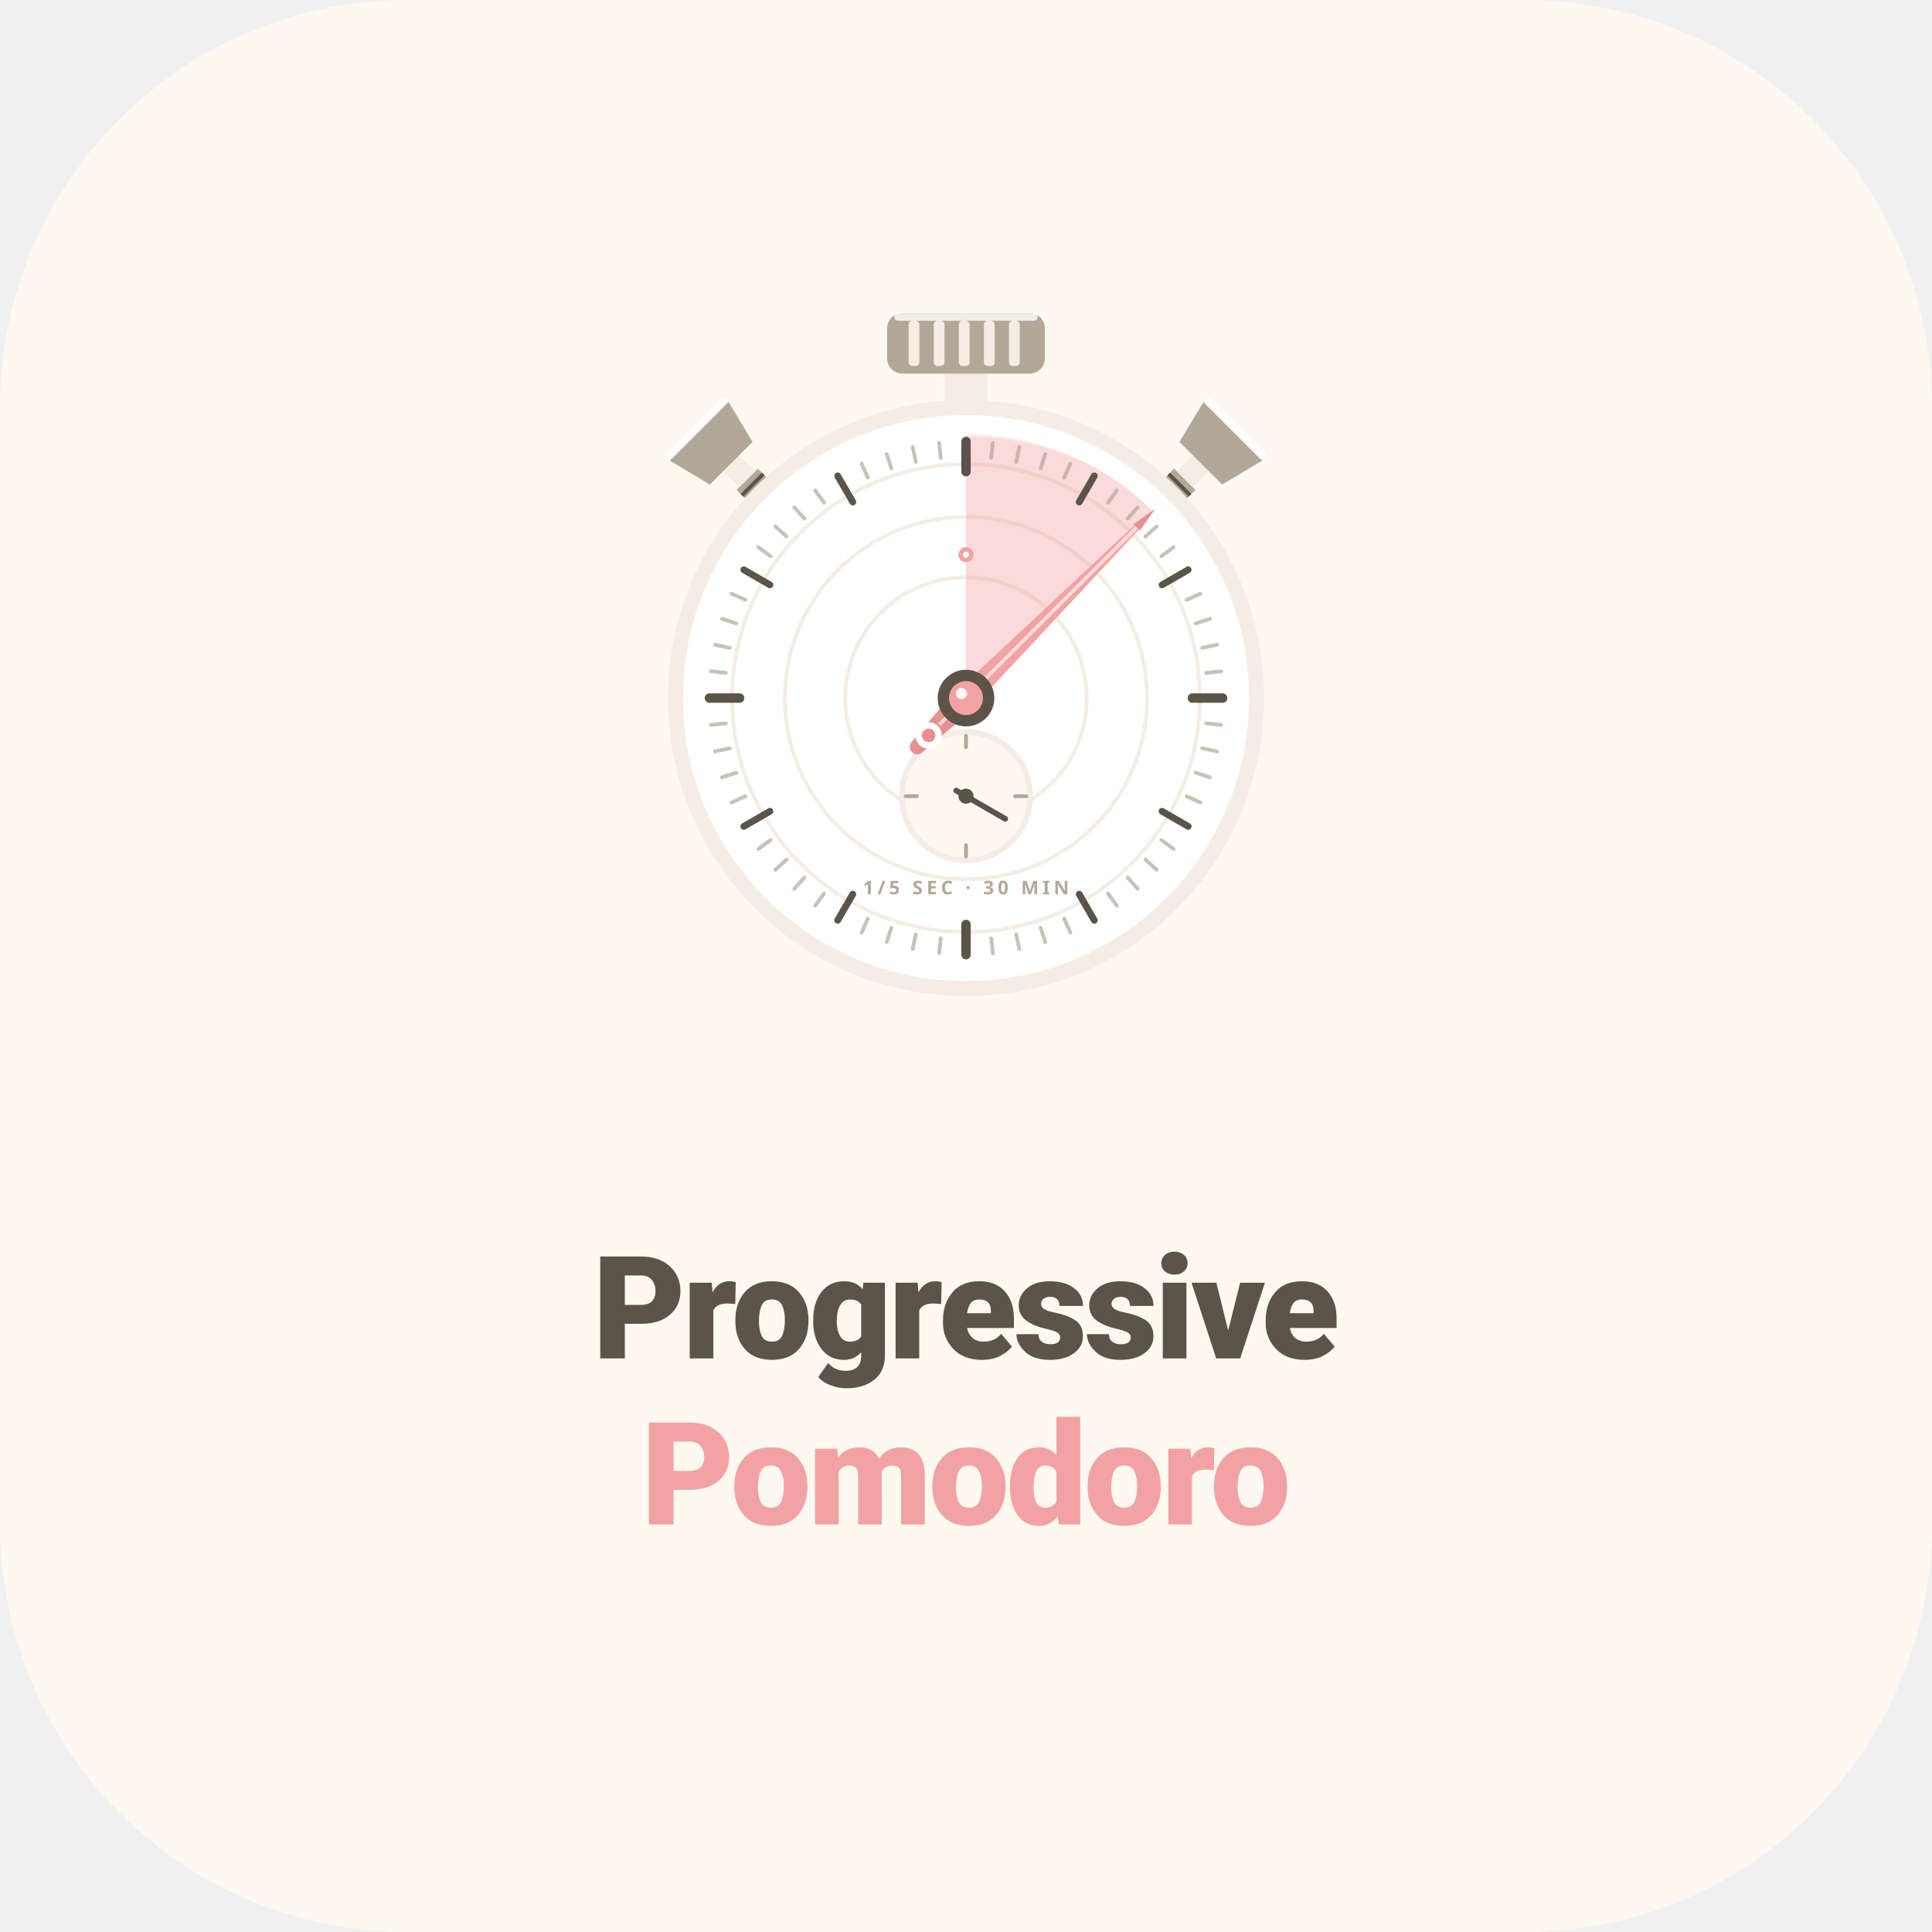
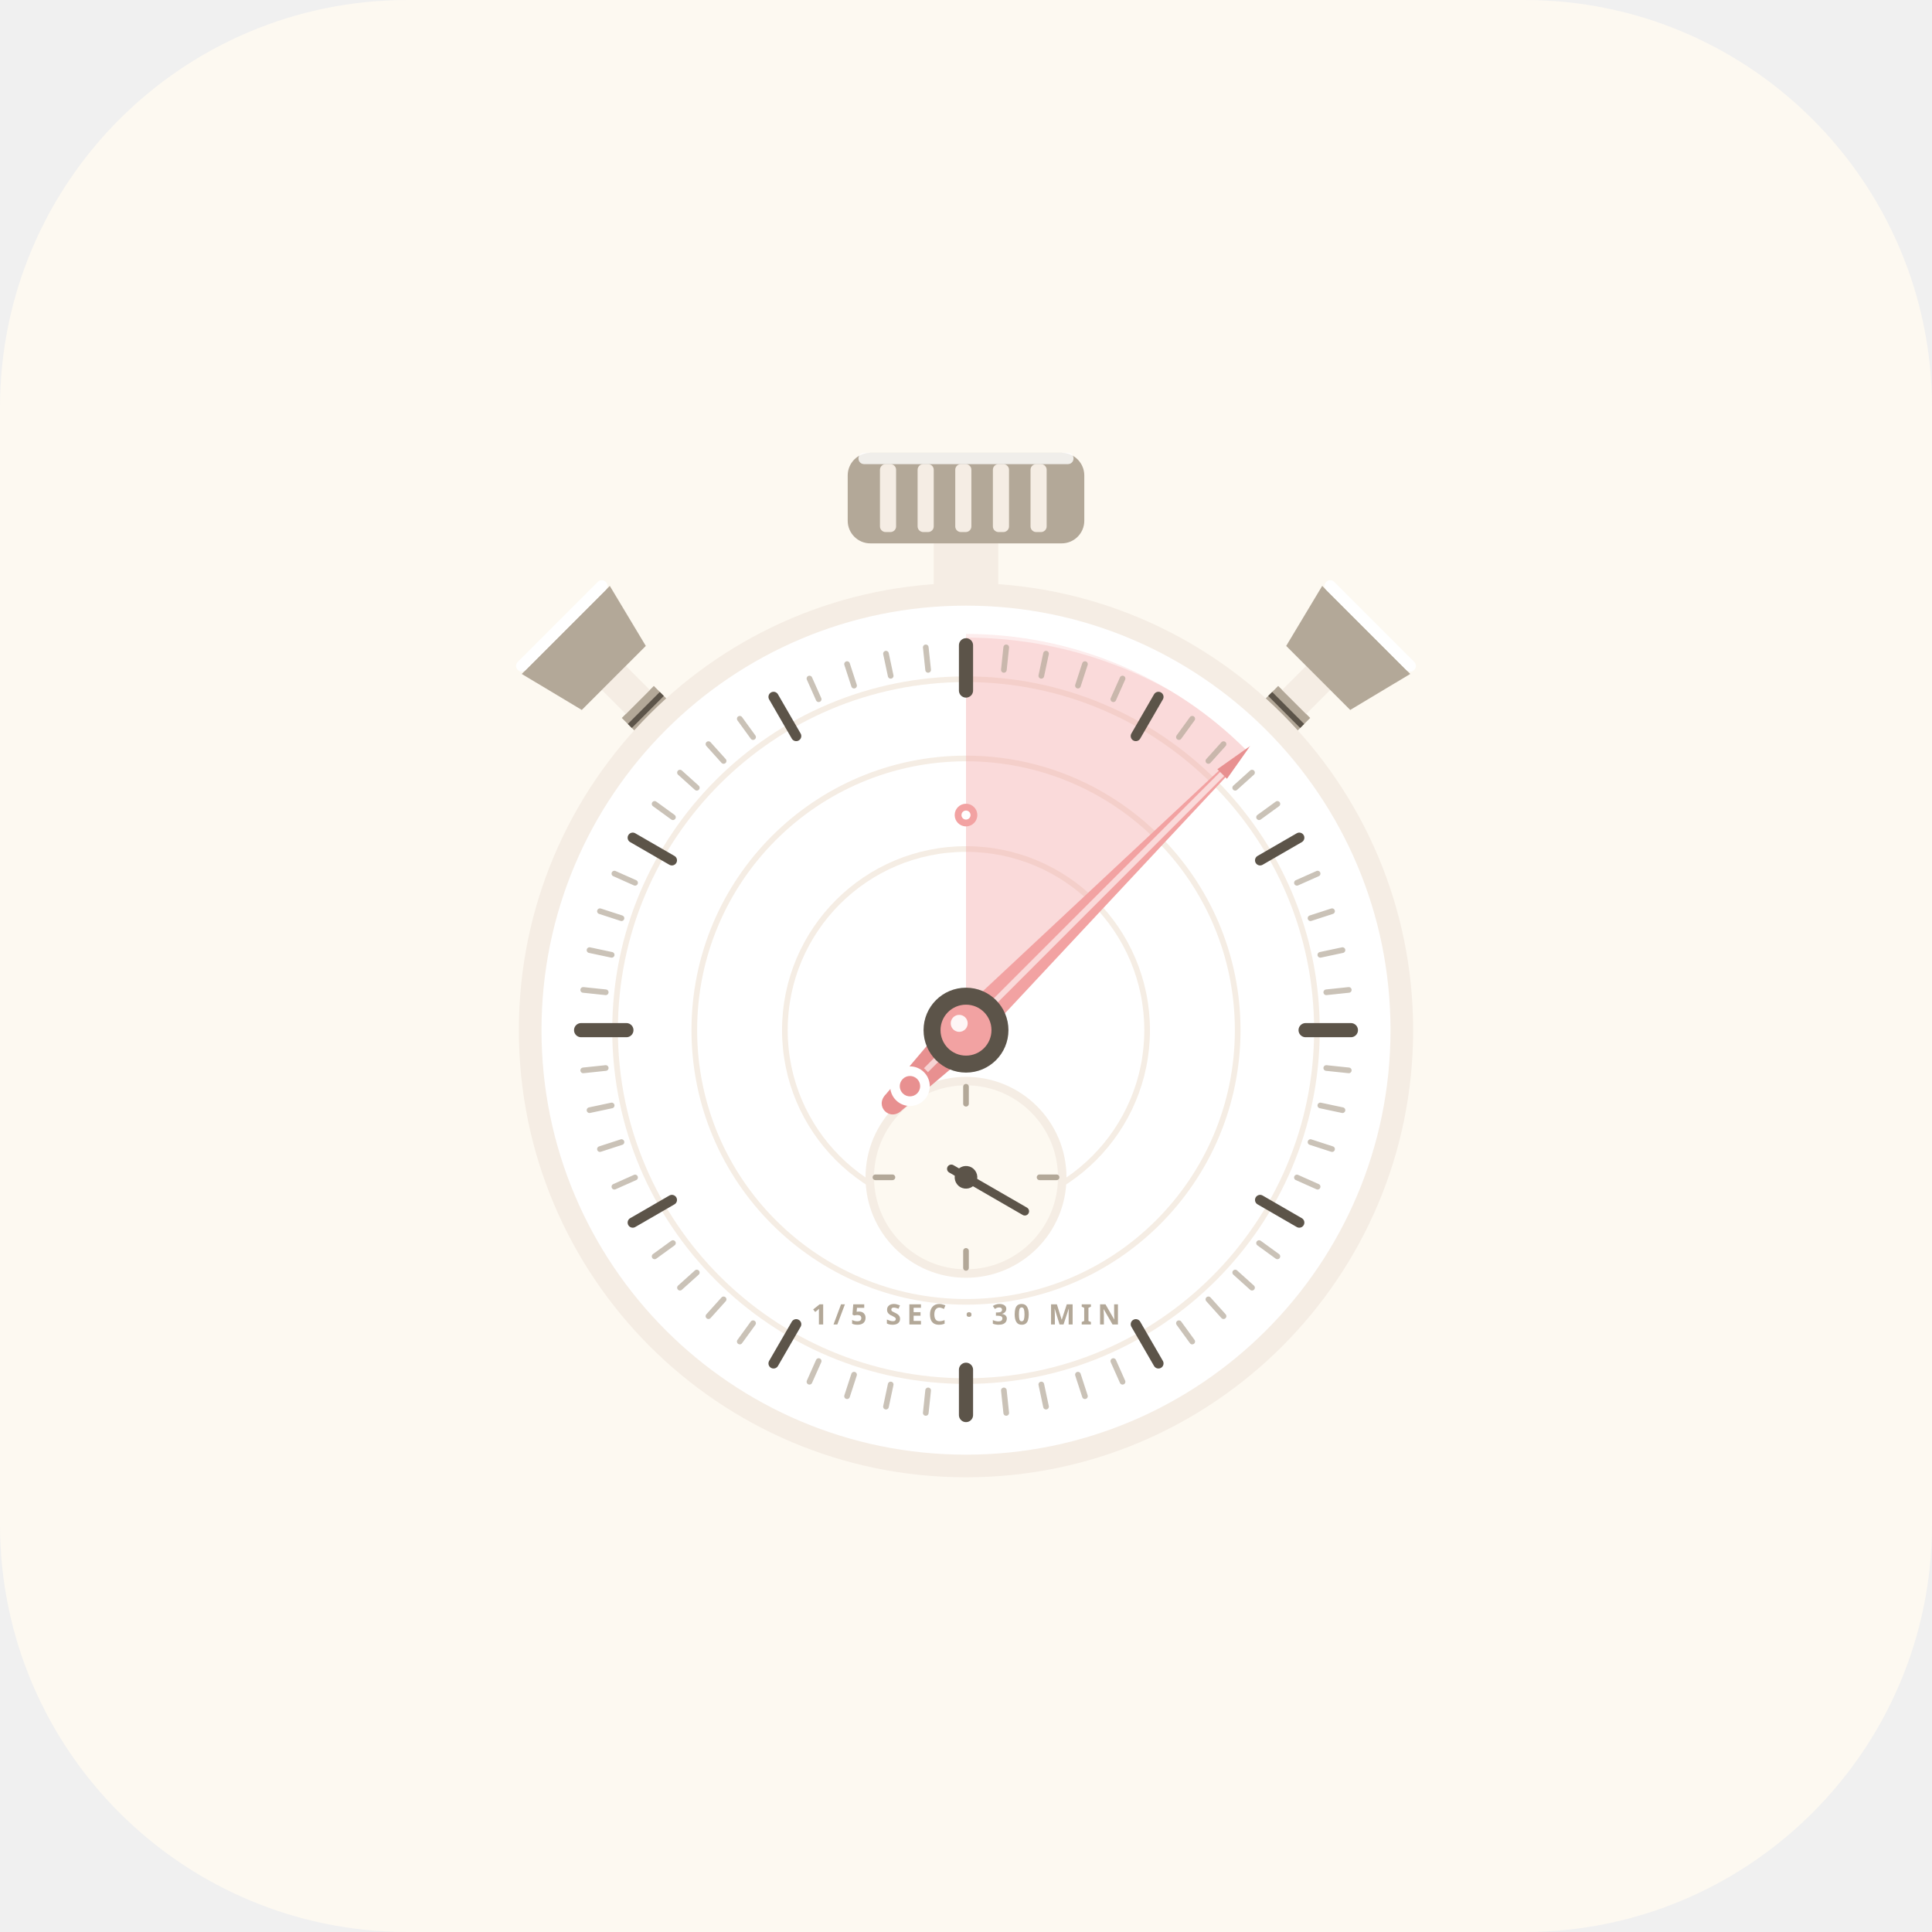
<svg xmlns="http://www.w3.org/2000/svg" viewBox="0 0 512 512" width="100%" height="100%">
  <rect width="512" height="512" rx="108" fill="#FDF9F1" />
-   <g transform="translate(256, 185)">
+   <g transform="translate(256, 273) scale(1.5)">
    <g transform="rotate(-45)">
      <g transform="translate(0, -78)">
        <rect x="-4" y="-4" width="8" height="6" fill="#B3A898" />
        <line x1="-4" y1="-2" x2="4" y2="-2" stroke="#5C5449" stroke-width="1" />
        <rect x="-3" y="-10" width="6" height="6" fill="#F5EDE4" />
        <path d="M -11 -22 L 11 -22 L 8 -10 L -8 -10 Z" fill="#B3A898" />
        <rect x="-11" y="-24" width="22" height="2" rx="1" fill="#FFFFFF" />
      </g>
    </g>
    <g transform="rotate(45)">
      <g transform="translate(0, -78)">
        <rect x="-4" y="-4" width="8" height="6" fill="#B3A898" />
        <line x1="-4" y1="-2" x2="4" y2="-2" stroke="#5C5449" stroke-width="1" />
        <rect x="-3" y="-10" width="6" height="6" fill="#F5EDE4" />
        <path d="M -11 -22 L 11 -22 L 8 -10 L -8 -10 Z" fill="#B3A898" />
        <rect x="-11" y="-24" width="22" height="2" rx="1" fill="#FFFFFF" />
      </g>
    </g>
    <g transform="translate(0, -84)">
      <rect x="-5.7" y="-2" width="11.4" height="14" fill="#F5EDE4" />
      <rect x="-7.6" y="6" width="15.2" height="4" rx="1" fill="#B3A898" />
      <rect x="-20.9" y="-18" width="41.8" height="16" rx="4" fill="#B3A898" />
      <g fill="#F5EDE4">
        <rect x="-15.2" y="-16" width="2.85" height="12" rx="1" />
        <rect x="-8.55" y="-16" width="2.85" height="12" rx="1" />
        <rect x="-1.9" y="-16" width="2.85" height="12" rx="1" />
        <rect x="4.75" y="-16" width="2.85" height="12" rx="1" />
        <rect x="11.4" y="-16" width="2.85" height="12" rx="1" />
      </g>
      <rect x="-19" y="-18" width="38" height="2" rx="1" fill="#FFFFFF" opacity="0.8" />
    </g>
    <circle cx="0" cy="0" r="79" fill="#F5EDE4" />
    <circle cx="0" cy="0" r="76" fill="#FFFFFF" stroke="#F5EDE4" stroke-width="2" />
    <circle cx="0" cy="0" r="62" fill="none" stroke="#F5EDE4" stroke-width="1" />
    <circle cx="0" cy="0" r="48" fill="none" stroke="#F5EDE4" stroke-width="1" />
    <circle cx="0" cy="0" r="32" fill="none" stroke="#F5EDE4" stroke-width="1" />
    <path d="M 0 0 L 0 -70 A 70 70 0 0 1 49.5 -49.5 Z" fill="#F2A2A2" opacity="0.4" />
    <g stroke="#B3A898" stroke-width="1" stroke-linecap="round" opacity="0.7">
      <line x1="0" y1="-68" x2="0" y2="-64" transform="rotate(6)" />
      <line x1="0" y1="-68" x2="0" y2="-64" transform="rotate(12)" />
      <line x1="0" y1="-68" x2="0" y2="-64" transform="rotate(18)" />
      <line x1="0" y1="-68" x2="0" y2="-64" transform="rotate(24)" />
      <line x1="0" y1="-68" x2="0" y2="-64" transform="rotate(36)" />
      <line x1="0" y1="-68" x2="0" y2="-64" transform="rotate(42)" />
      <line x1="0" y1="-68" x2="0" y2="-64" transform="rotate(48)" />
      <line x1="0" y1="-68" x2="0" y2="-64" transform="rotate(54)" />
      <line x1="0" y1="-68" x2="0" y2="-64" transform="rotate(66)" />
      <line x1="0" y1="-68" x2="0" y2="-64" transform="rotate(72)" />
      <line x1="0" y1="-68" x2="0" y2="-64" transform="rotate(78)" />
      <line x1="0" y1="-68" x2="0" y2="-64" transform="rotate(84)" />
      <line x1="0" y1="-68" x2="0" y2="-64" transform="rotate(96)" />
      <line x1="0" y1="-68" x2="0" y2="-64" transform="rotate(102)" />
      <line x1="0" y1="-68" x2="0" y2="-64" transform="rotate(108)" />
      <line x1="0" y1="-68" x2="0" y2="-64" transform="rotate(114)" />
      <line x1="0" y1="-68" x2="0" y2="-64" transform="rotate(126)" />
      <line x1="0" y1="-68" x2="0" y2="-64" transform="rotate(132)" />
      <line x1="0" y1="-68" x2="0" y2="-64" transform="rotate(138)" />
      <line x1="0" y1="-68" x2="0" y2="-64" transform="rotate(144)" />
      <line x1="0" y1="-68" x2="0" y2="-64" transform="rotate(156)" />
      <line x1="0" y1="-68" x2="0" y2="-64" transform="rotate(162)" />
      <line x1="0" y1="-68" x2="0" y2="-64" transform="rotate(168)" />
      <line x1="0" y1="-68" x2="0" y2="-64" transform="rotate(174)" />
      <line x1="0" y1="-68" x2="0" y2="-64" transform="rotate(186)" />
      <line x1="0" y1="-68" x2="0" y2="-64" transform="rotate(192)" />
      <line x1="0" y1="-68" x2="0" y2="-64" transform="rotate(198)" />
      <line x1="0" y1="-68" x2="0" y2="-64" transform="rotate(204)" />
      <line x1="0" y1="-68" x2="0" y2="-64" transform="rotate(216)" />
      <line x1="0" y1="-68" x2="0" y2="-64" transform="rotate(222)" />
      <line x1="0" y1="-68" x2="0" y2="-64" transform="rotate(228)" />
      <line x1="0" y1="-68" x2="0" y2="-64" transform="rotate(234)" />
      <line x1="0" y1="-68" x2="0" y2="-64" transform="rotate(246)" />
      <line x1="0" y1="-68" x2="0" y2="-64" transform="rotate(252)" />
      <line x1="0" y1="-68" x2="0" y2="-64" transform="rotate(258)" />
      <line x1="0" y1="-68" x2="0" y2="-64" transform="rotate(264)" />
      <line x1="0" y1="-68" x2="0" y2="-64" transform="rotate(276)" />
      <line x1="0" y1="-68" x2="0" y2="-64" transform="rotate(282)" />
      <line x1="0" y1="-68" x2="0" y2="-64" transform="rotate(288)" />
      <line x1="0" y1="-68" x2="0" y2="-64" transform="rotate(294)" />
      <line x1="0" y1="-68" x2="0" y2="-64" transform="rotate(306)" />
      <line x1="0" y1="-68" x2="0" y2="-64" transform="rotate(312)" />
      <line x1="0" y1="-68" x2="0" y2="-64" transform="rotate(318)" />
      <line x1="0" y1="-68" x2="0" y2="-64" transform="rotate(324)" />
      <line x1="0" y1="-68" x2="0" y2="-64" transform="rotate(336)" />
      <line x1="0" y1="-68" x2="0" y2="-64" transform="rotate(342)" />
      <line x1="0" y1="-68" x2="0" y2="-64" transform="rotate(348)" />
      <line x1="0" y1="-68" x2="0" y2="-64" transform="rotate(354)" />
    </g>
    <g stroke="#5C5449" stroke-width="2.5" stroke-linecap="round">
      <line x1="0" y1="-60" x2="0" y2="-68" />
      <line x1="60" y1="0" x2="68" y2="0" />
      <line x1="0" y1="60" x2="0" y2="68" />
      <line x1="-60" y1="0" x2="-68" y2="0" />
      <line x1="30" y1="-51.96" x2="34" y2="-58.88" stroke-width="1.8" />
      <line x1="51.96" y1="-30" x2="58.88" y2="-34" stroke-width="1.8" />
      <line x1="51.96" y1="30" x2="58.88" y2="34" stroke-width="1.8" />
      <line x1="30" y1="51.96" x2="34" y2="58.88" stroke-width="1.8" />
      <line x1="-30" y1="51.96" x2="-34" y2="58.88" stroke-width="1.8" />
      <line x1="-51.96" y1="30" x2="-58.88" y2="34" stroke-width="1.8" />
      <line x1="-51.96" y1="-30" x2="-58.88" y2="-34" stroke-width="1.8" />
      <line x1="-30" y1="-51.96" x2="-34" y2="-58.88" stroke-width="1.8" />
    </g>
    <text x="0" y="52" font-family="System-UI, sans-serif" font-size="5" font-weight="800" fill="#B3A898" text-anchor="middle" letter-spacing="1px">1/5 SEC · 30 MIN</text>
    <circle cx="0" cy="-38" r="2" fill="#F2A2A2" />
    <circle cx="0" cy="-38" r="0.8" fill="#FFFFFF" />
    <g transform="translate(0, 26)">
      <circle cx="0" cy="0" r="17" fill="#FDF9F1" stroke="#F5EDE4" stroke-width="1.5" />
      <g stroke="#B3A898" stroke-width="1" stroke-linecap="round">
        <line x1="0" y1="-13" x2="0" y2="-16" />
        <line x1="13" y1="0" x2="16" y2="0" />
        <line x1="0" y1="13" x2="0" y2="16" />
        <line x1="-13" y1="0" x2="-16" y2="0" />
      </g>
      <g transform="rotate(120)">
        <line x1="0" y1="3" x2="0" y2="-12" stroke="#5C5449" stroke-width="1.5" stroke-linecap="round" />
        <circle cx="0" cy="0" r="2" fill="#5C5449" />
      </g>
    </g>
    <g transform="rotate(45)">
      <path d="M -3.5 0 L -2 18 C -2 21, 2 21, 2 18 L 3.5 0 Z" fill="#E89090" />
      <circle cx="0" cy="14" r="3.5" fill="#FFFFFF" />
      <circle cx="0" cy="14" r="1.8" fill="#E89090" />
      <path d="M -3 0 L -0.8 -65 L 0.8 -65 L 3 0 Z" fill="#F2A2A2" />
      <polygon points="0,-71 -1.2,-64 1.2,-64" fill="#E89090" />
      <line x1="0" y1="-64" x2="0" y2="10" stroke="#FFFFFF" stroke-width="1" opacity="0.6" />
    </g>
    <circle cx="0" cy="0" r="7.5" fill="#5C5449" />
    <circle cx="0" cy="0" r="4.5" fill="#F2A2A2" />
    <circle cx="-1.2" cy="-1.2" r="1.5" fill="#FFFFFF" opacity="0.9" />
    <path d="M -52 -48 A 71 71 0 0 1 52 -48 A 74 74 0 0 0 -52 -48 Z" fill="#FFFFFF" opacity="0.5" />
  </g>
-   <g transform="translate(256, 360)" font-family="System-UI, -apple-system, BlinkMacSystemFont, 'Segoe UI', Roboto, sans-serif" text-anchor="middle">
-     <text x="0" y="0" font-size="38" font-weight="800" fill="#5C5449" letter-spacing="-0.8px">
-       Progressive
-     </text>
-     <text x="0" y="44" font-size="38" font-weight="800" fill="#F2A2A2" letter-spacing="-0.8px">
-       Pomodoro
-     </text>
-   </g>
</svg>
